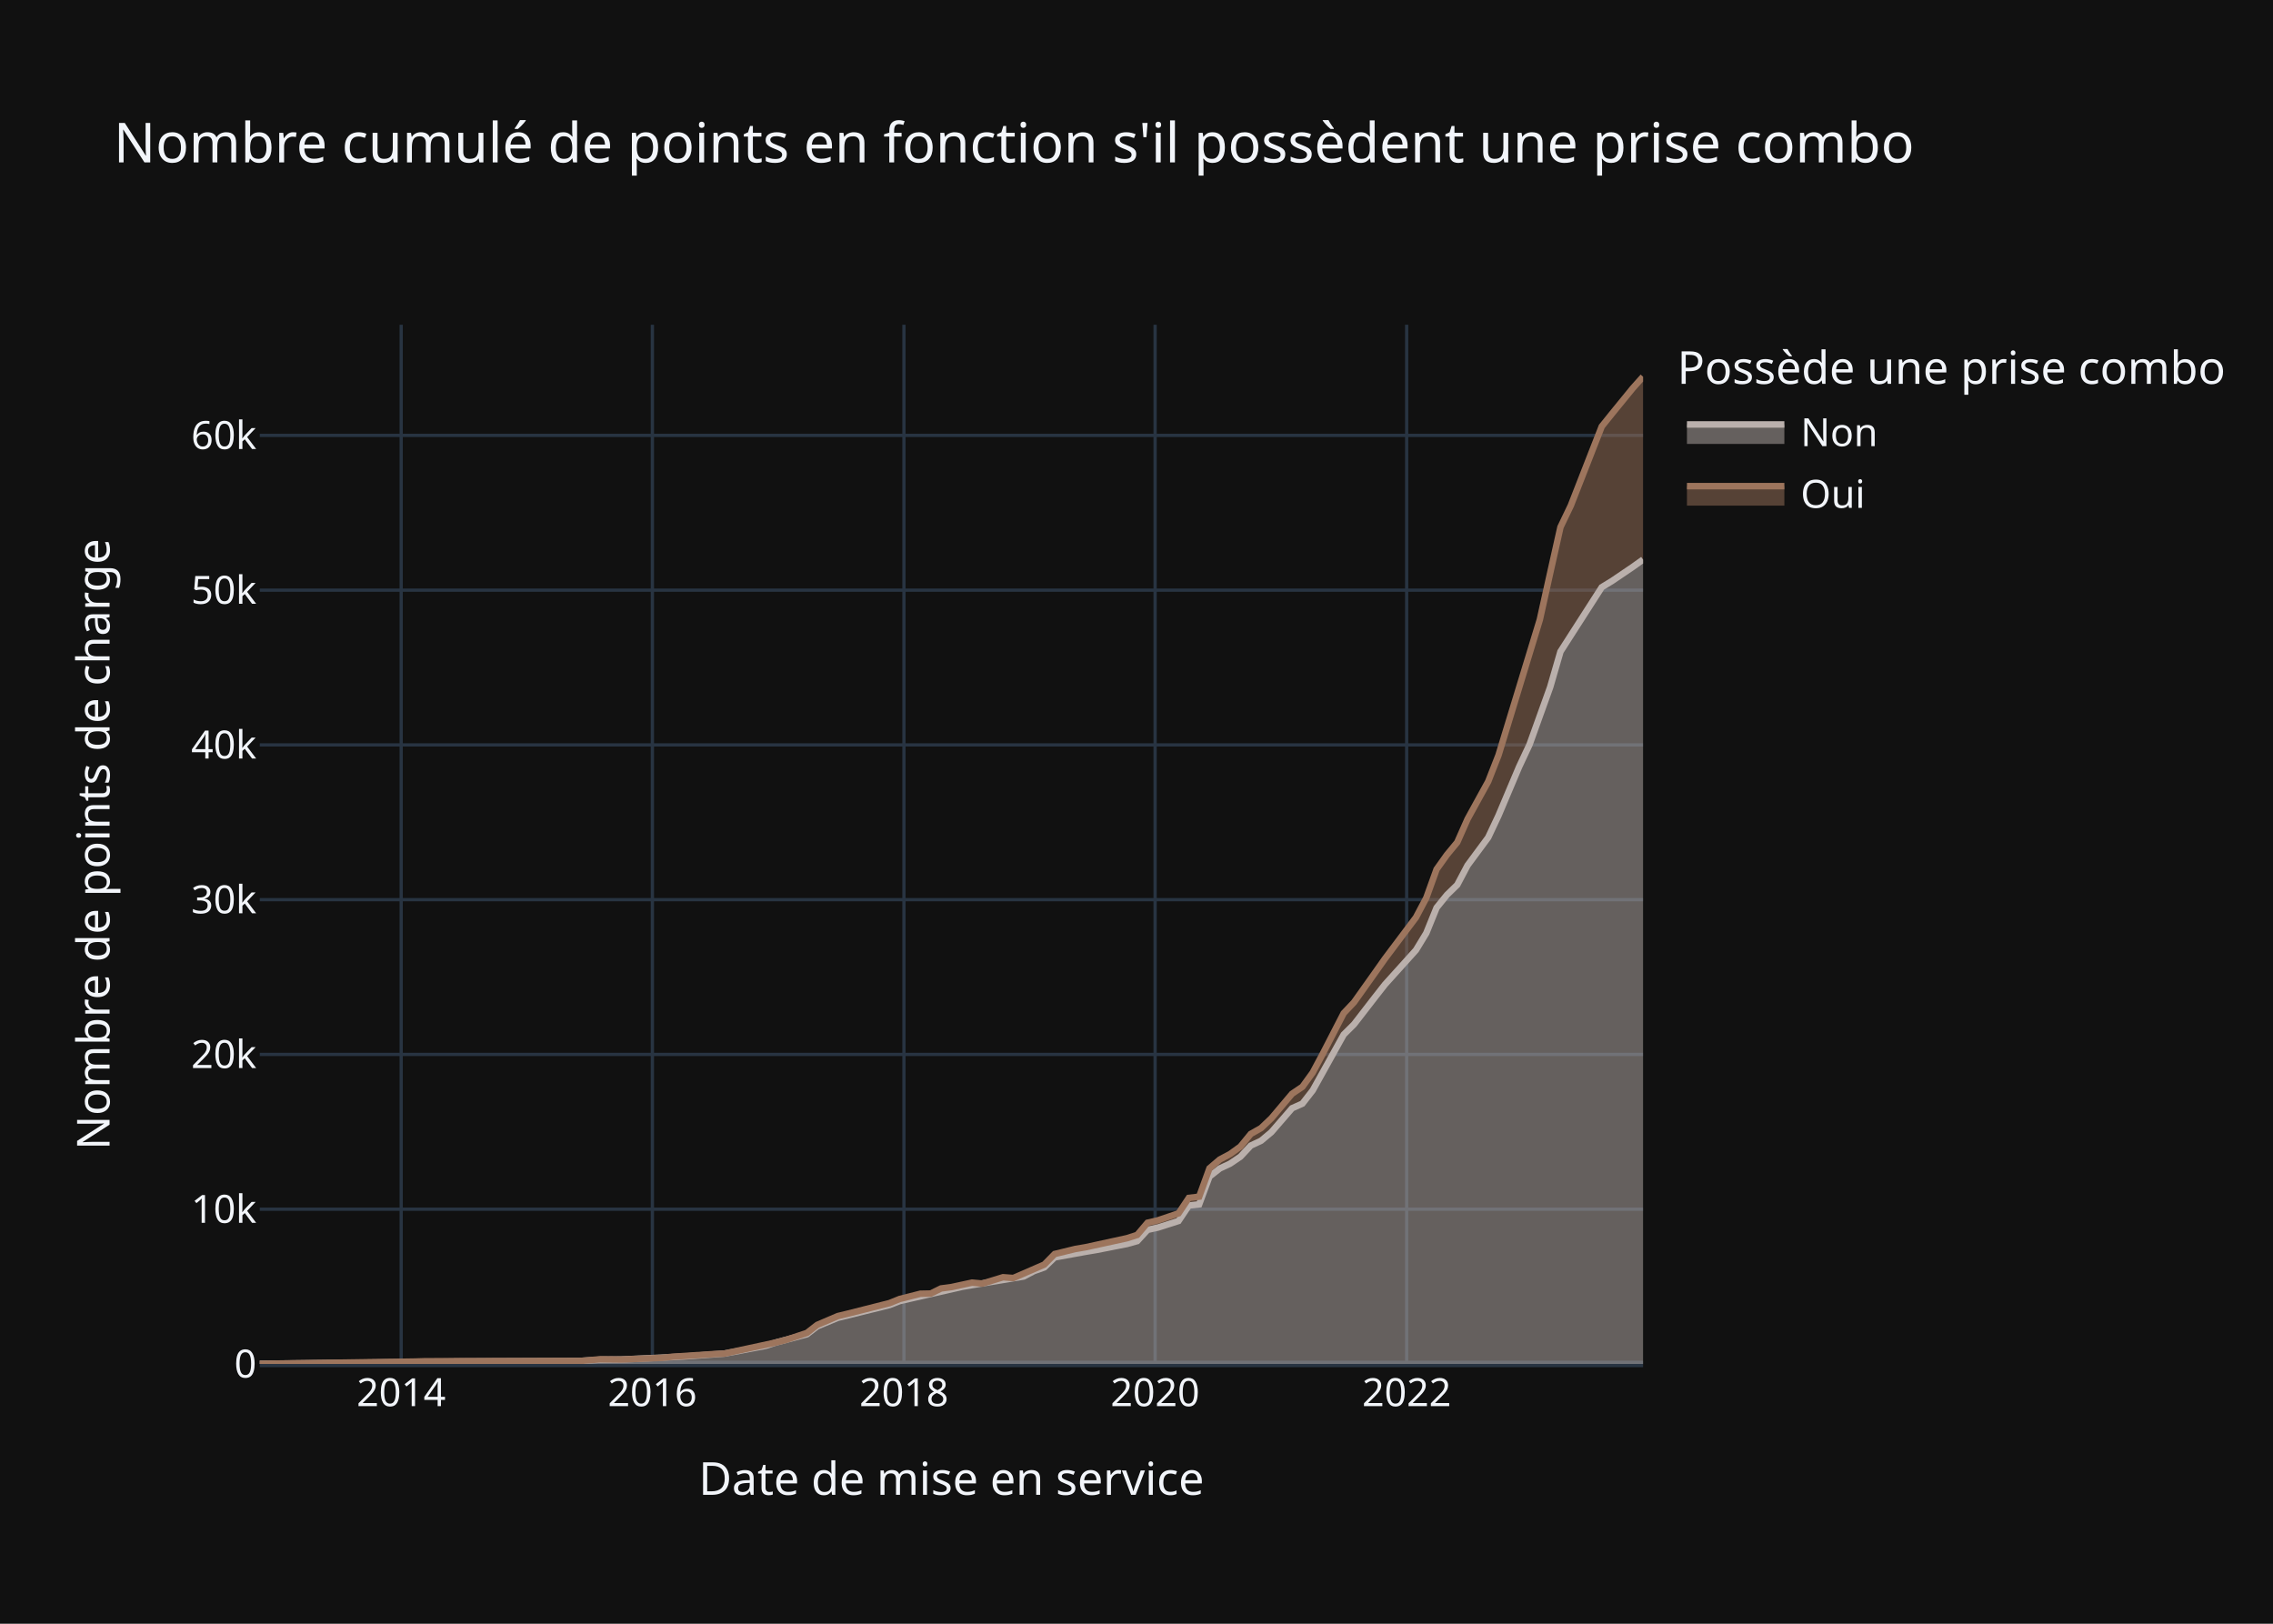
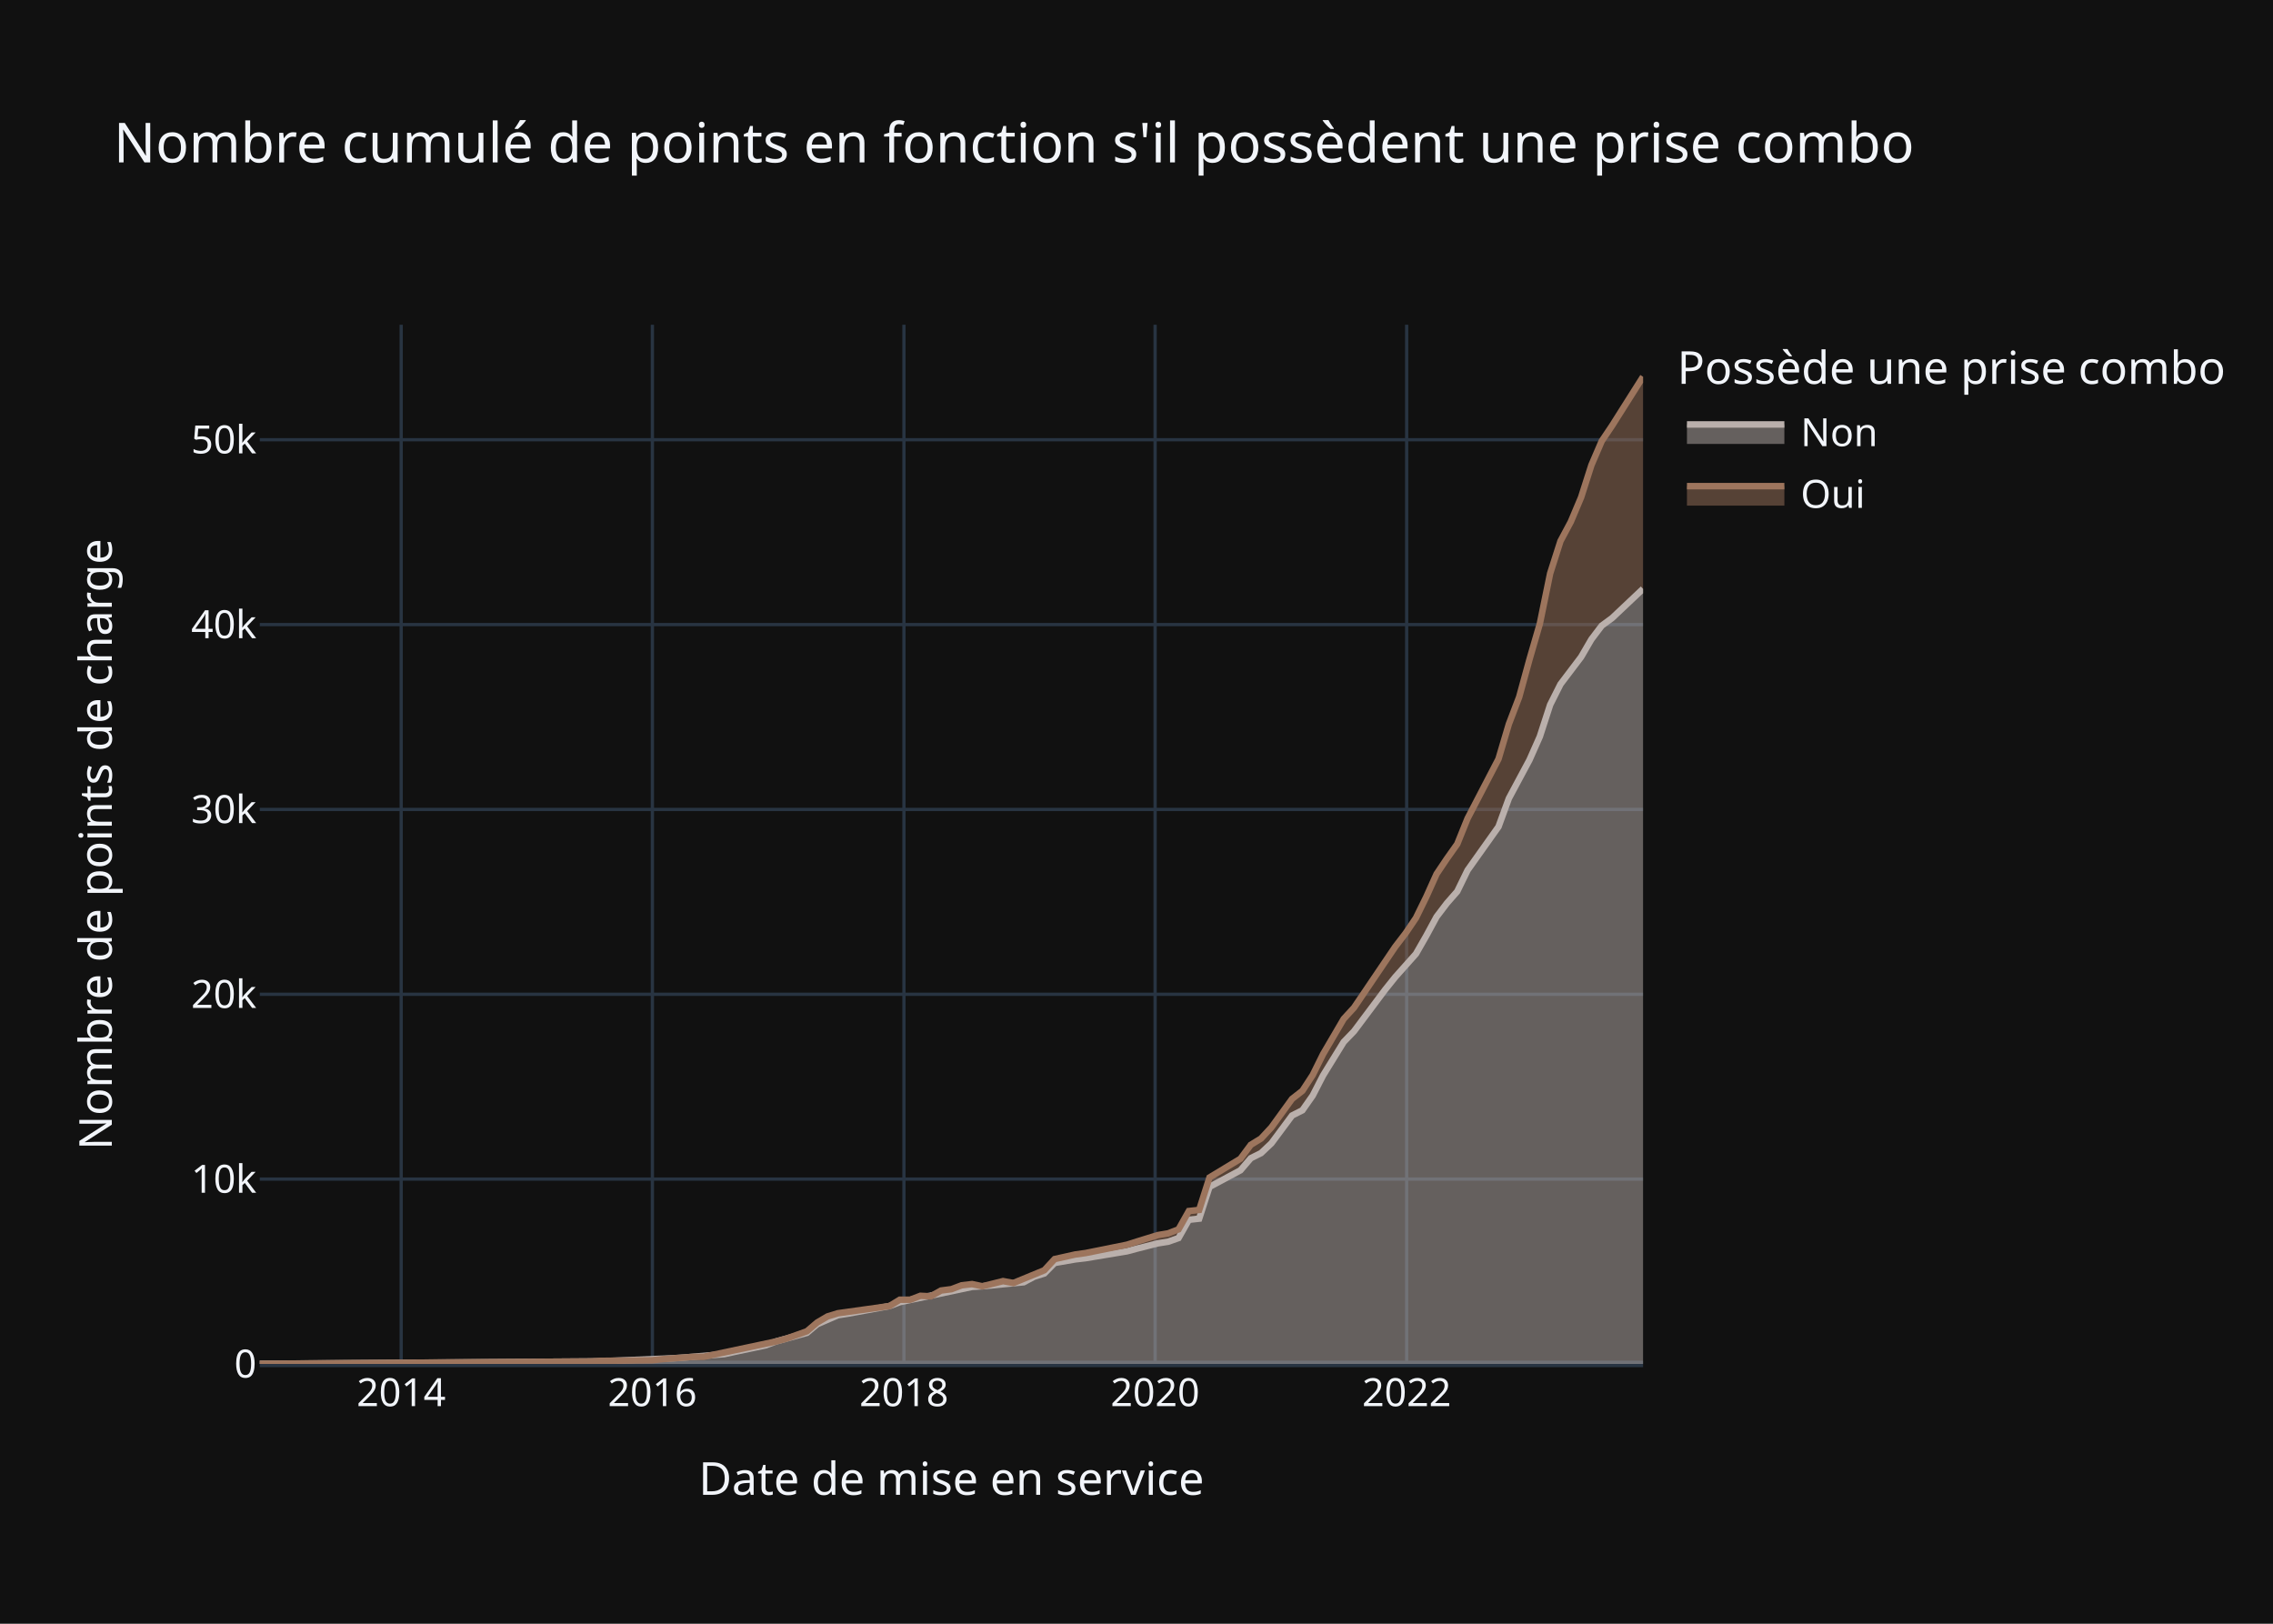
<svg xmlns="http://www.w3.org/2000/svg" class="main-svg" width="700" height="500" style="" viewBox="0 0 700 500">
  <rect x="0" y="0" width="700" height="500" style="fill: rgb(17, 17, 17); fill-opacity: 1;" />
-   <defs id="defs-9706bb">
+   <defs id="defs-64fd1c">
    <g class="clips">
-       <clipPath id="clip9706bbxyplot" class="plotclip">
+       <clipPath id="clip64fd1cxyplot" class="plotclip">
        <rect width="426" height="320" />
      </clipPath>
-       <clipPath class="axesclip" id="clip9706bbx">
+       <clipPath class="axesclip" id="clip64fd1cx">
        <rect x="80" y="0" width="426" height="500" />
      </clipPath>
-       <clipPath class="axesclip" id="clip9706bby">
+       <clipPath class="axesclip" id="clip64fd1cy">
        <rect x="0" y="100" width="700" height="320" />
      </clipPath>
-       <clipPath class="axesclip" id="clip9706bbxy">
+       <clipPath class="axesclip" id="clip64fd1cxy">
        <rect x="80" y="100" width="426" height="320" />
      </clipPath>
    </g>
    <g class="gradients" />
    <g class="patterns" />
  </defs>
  <g class="bglayer" />
  <g class="layer-below">
    <g class="imagelayer" />
    <g class="shapelayer" />
  </g>
  <g class="cartesianlayer">
    <g class="subplot xy">
      <g class="layer-subplot">
        <g class="shapelayer" />
        <g class="imagelayer" />
      </g>
      <g class="minor-gridlayer">
        <g class="x" />
        <g class="y" />
      </g>
      <g class="gridlayer">
        <g class="x">
          <path class="xgrid crisp" transform="translate(123.55,0)" d="M0,100v320" style="stroke: rgb(40, 52, 66); stroke-opacity: 1; stroke-width: 1px;" />
          <path class="xgrid crisp" transform="translate(200.91,0)" d="M0,100v320" style="stroke: rgb(40, 52, 66); stroke-opacity: 1; stroke-width: 1px;" />
          <path class="xgrid crisp" transform="translate(278.38,0)" d="M0,100v320" style="stroke: rgb(40, 52, 66); stroke-opacity: 1; stroke-width: 1px;" />
          <path class="xgrid crisp" transform="translate(355.73,0)" d="M0,100v320" style="stroke: rgb(40, 52, 66); stroke-opacity: 1; stroke-width: 1px;" />
          <path class="xgrid crisp" transform="translate(433.2,0)" d="M0,100v320" style="stroke: rgb(40, 52, 66); stroke-opacity: 1; stroke-width: 1px;" />
        </g>
        <g class="y">
-           <path class="ygrid crisp" transform="translate(0,372.35)" d="M80,0h426" style="stroke: rgb(40, 52, 66); stroke-opacity: 1; stroke-width: 1px;" />
-           <path class="ygrid crisp" transform="translate(0,324.69)" d="M80,0h426" style="stroke: rgb(40, 52, 66); stroke-opacity: 1; stroke-width: 1px;" />
-           <path class="ygrid crisp" transform="translate(0,277.04)" d="M80,0h426" style="stroke: rgb(40, 52, 66); stroke-opacity: 1; stroke-width: 1px;" />
-           <path class="ygrid crisp" transform="translate(0,229.38)" d="M80,0h426" style="stroke: rgb(40, 52, 66); stroke-opacity: 1; stroke-width: 1px;" />
-           <path class="ygrid crisp" transform="translate(0,181.73)" d="M80,0h426" style="stroke: rgb(40, 52, 66); stroke-opacity: 1; stroke-width: 1px;" />
-           <path class="ygrid crisp" transform="translate(0,134.07)" d="M80,0h426" style="stroke: rgb(40, 52, 66); stroke-opacity: 1; stroke-width: 1px;" />
+           <path class="ygrid crisp" transform="translate(0,363.08)" d="M80,0h426" style="stroke: rgb(40, 52, 66); stroke-opacity: 1; stroke-width: 1px;" />
+           <path class="ygrid crisp" transform="translate(0,306.17)" d="M80,0h426" style="stroke: rgb(40, 52, 66); stroke-opacity: 1; stroke-width: 1px;" />
+           <path class="ygrid crisp" transform="translate(0,249.25)" d="M80,0h426" style="stroke: rgb(40, 52, 66); stroke-opacity: 1; stroke-width: 1px;" />
+           <path class="ygrid crisp" transform="translate(0,192.33)" d="M80,0h426" style="stroke: rgb(40, 52, 66); stroke-opacity: 1; stroke-width: 1px;" />
+           <path class="ygrid crisp" transform="translate(0,135.41)" d="M80,0h426" style="stroke: rgb(40, 52, 66); stroke-opacity: 1; stroke-width: 1px;" />
        </g>
      </g>
      <g class="zerolinelayer">
        <path class="yzl zl crisp" transform="translate(0,420)" d="M80,0h426" style="stroke: rgb(40, 52, 66); stroke-opacity: 1; stroke-width: 2px;" />
      </g>
      <path class="xlines-below" />
      <path class="ylines-below" />
      <g class="overlines-below" />
      <g class="xaxislayer-below" />
      <g class="yaxislayer-below" />
      <g class="overaxes-below" />
-       <g class="plot" transform="translate(80,100)" clip-path="url(#clip9706bbxyplot)">
+       <g class="plot" transform="translate(80,100)" clip-path="url(#clip64fd1cxyplot)">
        <g class="scatterlayer mlayer">
-           <g class="trace scatter tracecdb469" style="stroke-miterlimit: 2;">
+           <g class="trace scatter trace7d6c8c" style="stroke-miterlimit: 2;">
            <g class="fills">
              <g>
-                 <path class="js-fill" d="M426,320L0,320L0,319.96L63.58,319.23L98.55,319.09L104.91,318.68L111.27,318.63L127.16,317.89L130.34,317.73L143.06,316.81L146.24,316.23L155.78,314.42L158.96,313.39L168.49,310.86L171.67,308.42L178.03,305.78L181.21,305.02L193.93,301.86L197.1,300.63L216.18,296.27L219.36,295.72L235.25,293.07L238.43,291.4L241.61,290.27L244.79,287.19L254.33,285.46L257.51,284.93L267.04,283.06L270.22,282.17L273.4,278.71L276.58,278.01L282.94,275.98L286.12,271.22L289.3,270.85L292.48,262.29L295.66,259.8L298.84,258.31L302.01,256.17L305.19,252.76L308.37,251.27L311.55,248.61L317.91,241.26L321.09,239.84L324.27,235.76L327.45,230.04L333.81,218.58L336.99,215.42L343.34,207.21L346.52,203.15L356.06,192.57L359.24,187.34L362.42,179.51L365.6,175.57L368.78,172.47L371.96,166.46L378.31,157.88L381.49,151.12L387.85,136.08L391.03,129.3L397.39,111.61L400.57,100.64L413.28,80.83L416.46,78.89L422.82,74.58L426,72.31" style="fill: rgb(186, 176, 172); fill-opacity: 0.5; stroke-width: 0;" />
+                 <path class="js-fill" d="M426,320L0,320L0,319.95L101.73,319.23L104.91,319.19L127.16,318.25L130.34,318.05L143.06,316.97L146.24,316.28L155.78,314.27L158.96,313.08L168.49,310.43L171.67,307.76L178.03,305L181.21,304.5L193.93,302.17L197.1,300.97L219.36,296.27L222.54,296.08L235.25,294.84L238.43,293.15L241.61,292.14L244.79,288.9L251.15,287.8L254.33,287.43L267.04,285.32L270.22,284.47L276.58,282.86L279.76,282.36L282.94,281.24L286.12,275.61L289.3,275.26L292.48,265.48L302.01,260.37L305.19,256.65L308.37,255.06L311.55,252.05L317.91,243.5L321.09,241.89L324.27,237.36L327.45,231.17L333.81,220.85L336.99,217.55L346.52,204.82L349.7,200.85L356.06,193.72L359.24,188.16L362.42,182.3L365.6,178.12L368.78,174.49L371.96,167.97L381.49,154.56L384.67,145.86L391.03,133.99L394.21,126.82L397.39,117.02L400.57,110.69L406.93,102.3L410.1,96.86L413.28,92.66L416.46,90.33L426,81.32" style="fill: rgb(186, 176, 172); fill-opacity: 0.5; stroke-width: 0;" />
              </g>
              <g>
-                 <path class="js-fill" d="M0,319.96L47.69,319.27L50.87,319.17L63.58,319.13L98.55,319.09L104.91,318.56L111.27,318.63L123.99,318.12L127.16,317.77L139.88,316.96L143.06,316.81L158.96,313.39L162.13,312.56L168.49,310.46L171.67,307.98L178.03,305.26L181.21,304.49L193.93,301.27L197.1,299.99L203.46,298.38L206.64,298.32L209.82,296.75L213,296.33L219.36,294.96L222.54,295.25L228.9,293.3L232.07,293.54L241.61,289.39L244.79,286.15L251.15,284.6L254.33,284.06L267.04,281.29L270.22,280.27L273.4,276.52L276.58,275.78L282.94,273.63L286.12,268.87L289.3,268.49L292.48,259.75L295.66,257.04L298.84,255.35L302.01,253.06L305.19,249.17L308.37,247.37L311.55,244.34L317.91,236.8L321.09,234.66L324.27,230.28L327.45,224.33L333.81,211.99L336.99,208.63L343.34,199.7L346.52,195.2L356.06,182.5L359.24,176.5L362.42,167.68L365.6,163.22L368.78,159.37L371.96,152.2L378.31,140.66L381.49,132.54L394.21,90.83L397.39,76.49L400.57,62.31L403.75,55.68L413.28,31.31L416.46,27.36L422.82,19.56L426,16L426,72.31L422.82,74.58L416.46,78.89L413.28,80.83L400.57,100.64L397.39,111.61L391.03,129.3L387.85,136.08L381.49,151.12L378.31,157.88L371.96,166.46L368.78,172.47L365.6,175.57L362.42,179.51L359.24,187.34L356.06,192.57L346.52,203.15L343.34,207.21L336.99,215.42L333.81,218.58L327.45,230.04L324.27,235.76L321.09,239.84L317.91,241.26L311.55,248.61L308.37,251.27L305.19,252.76L302.01,256.17L298.84,258.31L295.66,259.8L292.48,262.29L289.3,270.85L286.12,271.22L282.94,275.98L276.58,278.01L273.4,278.71L270.22,282.17L267.04,283.06L257.51,284.93L254.33,285.46L244.79,287.19L241.61,290.27L238.43,291.4L235.25,293.07L219.36,295.72L216.18,296.27L197.1,300.63L193.93,301.86L181.21,305.02L178.03,305.78L171.67,308.42L168.49,310.86L158.96,313.39L155.78,314.42L146.24,316.23L143.06,316.81L130.34,317.73L127.16,317.89L111.27,318.63L104.91,318.68L98.55,319.09L63.58,319.23L0,319.96Z" style="fill: rgb(157, 117, 93); fill-opacity: 0.5; stroke-width: 0;" />
+                 <path class="js-fill" d="M0,319.95L101.73,319.23L104.91,319.05L120.81,318.87L123.99,318.52L133.52,317.81L136.7,317.79L158.96,313.08L162.13,312.21L168.49,309.95L171.67,307.24L174.85,305.37L178.03,304.39L193.93,302.17L197.1,300.23L200.28,300.23L203.46,299.02L206.64,299.17L209.82,297.39L213,296.98L216.18,295.78L219.36,295.41L222.54,296.08L228.9,294.49L232.07,295.08L241.61,291.15L244.79,287.71L251.15,286.29L254.33,285.85L267.04,283.29L270.22,282.28L276.58,280.32L279.76,279.79L282.94,278.56L286.12,272.92L289.3,272.57L292.48,262.58L302.01,256.82L305.19,252.53L308.37,250.58L311.55,247.15L317.91,238.38L321.09,235.9L324.27,231.03L327.45,224.61L333.81,213.75L336.99,210.29L349.7,191.51L352.88,187.37L356.06,182.66L359.24,176.18L362.42,169.12L365.6,164.39L368.78,159.9L371.96,152.03L381.49,133.7L384.67,122.98L387.85,114.64L391.03,103.04L394.21,92.08L397.39,76.57L400.57,66.62L403.75,60.67L406.93,53.13L410.1,43.21L413.28,35.81L416.46,31.08L426,16L426,81.32L416.46,90.33L413.28,92.66L410.1,96.86L406.93,102.3L400.57,110.69L397.39,117.02L394.21,126.82L391.03,133.99L384.67,145.86L381.49,154.56L371.96,167.97L368.78,174.49L365.6,178.12L362.42,182.3L359.24,188.16L356.06,193.72L349.7,200.85L346.52,204.82L336.99,217.55L333.81,220.85L327.45,231.17L324.27,237.36L321.09,241.89L317.91,243.5L311.55,252.05L308.37,255.06L305.19,256.65L302.01,260.37L292.48,265.48L289.3,275.26L286.12,275.61L282.94,281.24L279.76,282.36L276.58,282.86L270.22,284.47L267.04,285.32L254.33,287.43L251.15,287.8L244.79,288.9L241.61,292.14L238.43,293.15L235.25,294.84L222.54,296.08L219.36,296.27L197.1,300.97L193.93,302.17L181.21,304.5L178.03,305L171.67,307.76L168.49,310.43L158.96,313.08L155.78,314.27L146.24,316.28L143.06,316.97L130.34,318.05L127.16,318.25L104.91,319.19L101.73,319.23L0,319.95Z" style="fill: rgb(157, 117, 93); fill-opacity: 0.5; stroke-width: 0;" />
              </g>
            </g>
            <g class="errorbars" />
            <g class="lines">
-               <path class="js-line" d="M0,319.96L63.58,319.23L98.55,319.09L104.91,318.68L111.27,318.63L127.16,317.89L130.34,317.73L143.06,316.81L146.24,316.23L155.78,314.42L158.96,313.39L168.49,310.86L171.67,308.42L178.03,305.78L181.21,305.02L193.93,301.86L197.1,300.63L216.18,296.27L219.36,295.72L235.25,293.07L238.43,291.4L241.61,290.27L244.79,287.19L254.33,285.46L257.51,284.93L267.04,283.06L270.22,282.17L273.4,278.71L276.58,278.01L282.94,275.98L286.12,271.22L289.3,270.85L292.48,262.29L295.66,259.8L298.84,258.31L302.01,256.17L305.19,252.76L308.37,251.27L311.55,248.61L317.91,241.26L321.09,239.84L324.27,235.76L327.45,230.04L333.81,218.58L336.99,215.42L343.34,207.21L346.52,203.15L356.06,192.57L359.24,187.34L362.42,179.51L365.6,175.57L368.78,172.47L371.96,166.46L378.31,157.88L381.49,151.12L387.85,136.08L391.03,129.3L397.39,111.61L400.57,100.64L413.28,80.83L416.46,78.89L422.82,74.58L426,72.31" style="vector-effect: none; fill: none; stroke: rgb(186, 176, 172); stroke-opacity: 1; stroke-width: 2px; opacity: 1;" />
+               <path class="js-line" d="M0,319.95L101.73,319.23L104.91,319.19L127.16,318.25L130.34,318.05L143.06,316.97L146.24,316.28L155.78,314.27L158.96,313.08L168.49,310.43L171.67,307.76L178.03,305L181.21,304.5L193.93,302.17L197.1,300.97L219.36,296.27L222.54,296.08L235.25,294.84L238.43,293.15L241.61,292.14L244.79,288.9L251.15,287.8L254.33,287.43L267.04,285.32L270.22,284.47L276.58,282.86L279.76,282.36L282.94,281.24L286.12,275.61L289.3,275.26L292.48,265.48L302.01,260.37L305.19,256.65L308.37,255.06L311.55,252.05L317.91,243.5L321.09,241.89L324.27,237.36L327.45,231.17L333.81,220.85L336.99,217.55L346.52,204.82L349.7,200.85L356.06,193.72L359.24,188.16L362.42,182.3L365.6,178.12L368.78,174.49L371.96,167.97L381.49,154.56L384.67,145.86L391.03,133.99L394.21,126.82L397.39,117.02L400.57,110.69L406.93,102.3L410.1,96.86L413.28,92.66L416.46,90.33L426,81.32" style="vector-effect: none; fill: none; stroke: rgb(186, 176, 172); stroke-opacity: 1; stroke-width: 2px; opacity: 1;" />
            </g>
            <g class="points" />
            <g class="text" />
          </g>
-           <g class="trace scatter traced06046" style="stroke-miterlimit: 2;">
+           <g class="trace scatter tracebdbe19" style="stroke-miterlimit: 2;">
            <g class="fills" />
            <g class="errorbars" />
            <g class="lines">
-               <path class="js-line" d="M0,319.96L47.69,319.27L50.87,319.17L63.58,319.13L98.55,319.09L104.91,318.56L111.27,318.63L123.99,318.12L127.16,317.77L139.88,316.96L143.06,316.81L158.96,313.39L162.13,312.56L168.49,310.46L171.67,307.98L178.03,305.26L181.21,304.49L193.93,301.27L197.1,299.99L203.46,298.38L206.64,298.32L209.82,296.75L213,296.33L219.36,294.96L222.54,295.25L228.9,293.3L232.07,293.54L241.61,289.39L244.79,286.15L251.15,284.6L254.33,284.06L267.04,281.29L270.22,280.27L273.4,276.52L276.58,275.78L282.94,273.63L286.12,268.87L289.3,268.49L292.48,259.75L295.66,257.04L298.84,255.35L302.01,253.06L305.19,249.17L308.37,247.37L311.55,244.34L317.91,236.8L321.09,234.66L324.27,230.28L327.45,224.33L333.81,211.99L336.99,208.63L343.34,199.7L346.52,195.2L356.06,182.5L359.24,176.5L362.42,167.68L365.6,163.22L368.78,159.37L371.96,152.2L378.31,140.66L381.49,132.54L394.21,90.83L397.39,76.49L400.57,62.31L403.75,55.68L413.28,31.31L416.46,27.36L422.82,19.56L426,16" style="vector-effect: none; fill: none; stroke: rgb(157, 117, 93); stroke-opacity: 1; stroke-width: 2px; opacity: 1;" />
+               <path class="js-line" d="M0,319.95L101.73,319.23L104.91,319.05L120.81,318.87L123.99,318.52L133.52,317.81L136.7,317.79L158.96,313.08L162.13,312.21L168.49,309.95L171.67,307.24L174.85,305.37L178.03,304.39L193.93,302.17L197.1,300.23L200.28,300.23L203.46,299.02L206.64,299.17L209.82,297.39L213,296.98L216.18,295.78L219.36,295.41L222.54,296.08L228.9,294.49L232.07,295.08L241.61,291.15L244.79,287.71L251.15,286.29L254.33,285.85L267.04,283.29L270.22,282.28L276.58,280.32L279.76,279.79L282.94,278.56L286.12,272.92L289.3,272.57L292.48,262.58L302.01,256.82L305.19,252.53L308.37,250.58L311.55,247.15L317.91,238.38L321.09,235.9L324.27,231.03L327.45,224.61L333.81,213.75L336.99,210.29L349.7,191.51L352.88,187.37L356.06,182.66L359.24,176.18L362.42,169.12L365.6,164.39L368.78,159.9L371.96,152.03L381.49,133.7L384.67,122.98L387.85,114.64L391.03,103.04L394.21,92.08L397.39,76.57L400.57,66.62L403.75,60.67L406.93,53.13L410.1,43.21L413.28,35.81L416.46,31.08L426,16" style="vector-effect: none; fill: none; stroke: rgb(157, 117, 93); stroke-opacity: 1; stroke-width: 2px; opacity: 1;" />
            </g>
            <g class="points" />
            <g class="text" />
          </g>
        </g>
      </g>
      <g class="overplot" />
      <path class="xlines-above crisp" d="M0,0" style="fill: none;" />
      <path class="ylines-above crisp" d="M0,0" style="fill: none;" />
      <g class="overlines-above" />
      <g class="xaxislayer-above">
        <g class="xtick">
          <text text-anchor="middle" x="0" y="433" transform="translate(123.55,0)" style="font-family: Raleway; font-size: 12px; fill: rgb(242, 245, 250); fill-opacity: 1; white-space: pre; opacity: 1;">2014</text>
        </g>
        <g class="xtick">
          <text text-anchor="middle" x="0" y="433" style="font-family: Raleway; font-size: 12px; fill: rgb(242, 245, 250); fill-opacity: 1; white-space: pre; opacity: 1;" transform="translate(200.91,0)">2016</text>
        </g>
        <g class="xtick">
          <text text-anchor="middle" x="0" y="433" style="font-family: Raleway; font-size: 12px; fill: rgb(242, 245, 250); fill-opacity: 1; white-space: pre; opacity: 1;" transform="translate(278.38,0)">2018</text>
        </g>
        <g class="xtick">
          <text text-anchor="middle" x="0" y="433" style="font-family: Raleway; font-size: 12px; fill: rgb(242, 245, 250); fill-opacity: 1; white-space: pre; opacity: 1;" transform="translate(355.73,0)">2020</text>
        </g>
        <g class="xtick">
          <text text-anchor="middle" x="0" y="433" style="font-family: Raleway; font-size: 12px; fill: rgb(242, 245, 250); fill-opacity: 1; white-space: pre; opacity: 1;" transform="translate(433.2,0)">2022</text>
        </g>
      </g>
      <g class="yaxislayer-above">
        <g class="ytick">
          <text text-anchor="end" x="79" y="4.2" transform="translate(0,420)" style="font-family: Raleway; font-size: 12px; fill: rgb(242, 245, 250); fill-opacity: 1; white-space: pre; opacity: 1;">0</text>
        </g>
        <g class="ytick">
-           <text text-anchor="end" x="79" y="4.2" style="font-family: Raleway; font-size: 12px; fill: rgb(242, 245, 250); fill-opacity: 1; white-space: pre; opacity: 1;" transform="translate(0,372.35)">10k</text>
-         </g>
-         <g class="ytick">
-           <text text-anchor="end" x="79" y="4.2" style="font-family: Raleway; font-size: 12px; fill: rgb(242, 245, 250); fill-opacity: 1; white-space: pre; opacity: 1;" transform="translate(0,324.69)">20k</text>
-         </g>
-         <g class="ytick">
-           <text text-anchor="end" x="79" y="4.2" style="font-family: Raleway; font-size: 12px; fill: rgb(242, 245, 250); fill-opacity: 1; white-space: pre; opacity: 1;" transform="translate(0,277.04)">30k</text>
-         </g>
-         <g class="ytick">
-           <text text-anchor="end" x="79" y="4.2" style="font-family: Raleway; font-size: 12px; fill: rgb(242, 245, 250); fill-opacity: 1; white-space: pre; opacity: 1;" transform="translate(0,229.38)">40k</text>
-         </g>
-         <g class="ytick">
-           <text text-anchor="end" x="79" y="4.2" style="font-family: Raleway; font-size: 12px; fill: rgb(242, 245, 250); fill-opacity: 1; white-space: pre; opacity: 1;" transform="translate(0,181.73)">50k</text>
-         </g>
-         <g class="ytick">
-           <text text-anchor="end" x="79" y="4.2" style="font-family: Raleway; font-size: 12px; fill: rgb(242, 245, 250); fill-opacity: 1; white-space: pre; opacity: 1;" transform="translate(0,134.07)">60k</text>
+           <text text-anchor="end" x="79" y="4.2" style="font-family: Raleway; font-size: 12px; fill: rgb(242, 245, 250); fill-opacity: 1; white-space: pre; opacity: 1;" transform="translate(0,363.08)">10k</text>
+         </g>
+         <g class="ytick">
+           <text text-anchor="end" x="79" y="4.2" style="font-family: Raleway; font-size: 12px; fill: rgb(242, 245, 250); fill-opacity: 1; white-space: pre; opacity: 1;" transform="translate(0,306.17)">20k</text>
+         </g>
+         <g class="ytick">
+           <text text-anchor="end" x="79" y="4.2" style="font-family: Raleway; font-size: 12px; fill: rgb(242, 245, 250); fill-opacity: 1; white-space: pre; opacity: 1;" transform="translate(0,249.25)">30k</text>
+         </g>
+         <g class="ytick">
+           <text text-anchor="end" x="79" y="4.2" style="font-family: Raleway; font-size: 12px; fill: rgb(242, 245, 250); fill-opacity: 1; white-space: pre; opacity: 1;" transform="translate(0,192.33)">40k</text>
+         </g>
+         <g class="ytick">
+           <text text-anchor="end" x="79" y="4.2" style="font-family: Raleway; font-size: 12px; fill: rgb(242, 245, 250); fill-opacity: 1; white-space: pre; opacity: 1;" transform="translate(0,135.41)">50k</text>
        </g>
      </g>
      <g class="overaxes-above" />
    </g>
  </g>
  <g class="polarlayer" />
  <g class="smithlayer" />
  <g class="ternarylayer" />
  <g class="geolayer" />
  <g class="funnelarealayer" />
  <g class="pielayer" />
  <g class="iciclelayer" />
  <g class="treemaplayer" />
  <g class="sunburstlayer" />
  <g class="glimages" />
-   <defs id="topdefs-9706bb">
+   <defs id="topdefs-64fd1c">
    <g class="clips" />
-     <clipPath id="legend9706bb">
+     <clipPath id="legend64fd1c">
      <rect width="173" height="67" x="0" y="0" />
    </clipPath>
  </defs>
  <g class="layer-above">
    <g class="imagelayer" />
    <g class="shapelayer" />
  </g>
  <g class="infolayer">
    <g class="legend" pointer-events="all" transform="translate(514.52,100)">
-       <rect class="bg" shape-rendering="crispEdges" width="173" height="67" x="0" y="0" style="stroke: rgb(68, 68, 68); stroke-opacity: 1; fill: rgb(17, 17, 17); fill-opacity: 1; stroke-width: 0px;" />
-       <g class="scrollbox" transform="" clip-path="url(#legend9706bb)">
+       <rect class="bg" shape-rendering="crispEdges" style="stroke: rgb(68, 68, 68); stroke-opacity: 1; fill: rgb(17, 17, 17); fill-opacity: 1; stroke-width: 0px;" width="173" height="67" x="0" y="0" />
+       <g class="scrollbox" transform="" clip-path="url(#legend64fd1c)">
        <text class="legendtitletext" text-anchor="start" x="2" y="18.2" style="font-family: Raleway; font-size: 14px; fill: rgb(242, 245, 250); fill-opacity: 1; white-space: pre;">Possède une prise combo</text>
        <g class="groups" transform="">
          <g class="traces" transform="translate(0,32.7)" style="opacity: 1;">
            <text class="legendtext" text-anchor="start" x="40" y="4.68" style="font-family: Raleway; font-size: 12px; fill: rgb(242, 245, 250); fill-opacity: 1; white-space: pre;">Non</text>
            <g class="layers">
              <g class="legendfill">
                <path class="js-fill" d="M5,-2h30v6h-30z" style="stroke-width: 0; fill: rgb(186, 176, 172); fill-opacity: 0.5;" />
              </g>
              <g class="legendlines">
                <path class="js-line" d="M5,-2h30" style="fill: none; stroke: rgb(186, 176, 172); stroke-opacity: 1; stroke-width: 2px;" />
              </g>
              <g class="legendsymbols">
                <g class="legendpoints" />
              </g>
            </g>
            <rect class="legendtoggle" x="0" y="-9.5" width="63.312" height="19" style="fill: rgb(0, 0, 0); fill-opacity: 0;" />
          </g>
        </g>
        <g class="groups" transform="">
          <g class="traces" transform="translate(0,51.7)" style="opacity: 1;">
            <text class="legendtext" text-anchor="start" x="40" y="4.68" style="font-family: Raleway; font-size: 12px; fill: rgb(242, 245, 250); fill-opacity: 1; white-space: pre;">Oui</text>
            <g class="layers">
              <g class="legendfill">
                <path class="js-fill" d="M5,-2h30v6h-30z" style="stroke-width: 0; fill: rgb(157, 117, 93); fill-opacity: 0.5;" />
              </g>
              <g class="legendlines">
                <path class="js-line" d="M5,-2h30" style="fill: none; stroke: rgb(157, 117, 93); stroke-opacity: 1; stroke-width: 2px;" />
              </g>
              <g class="legendsymbols">
                <g class="legendpoints" />
              </g>
            </g>
            <rect class="legendtoggle" x="0" y="-9.5" width="63.312" height="19" style="fill: rgb(0, 0, 0); fill-opacity: 0;" />
          </g>
        </g>
      </g>
      <rect class="scrollbar" rx="20" ry="3" width="0" height="0" x="0" y="0" style="fill: rgb(128, 139, 164); fill-opacity: 1;" />
    </g>
    <g class="g-gtitle">
      <text class="gtitle" x="35" y="50" text-anchor="start" dy="0em" style="font-family: Raleway; font-size: 17px; fill: rgb(242, 245, 250); opacity: 1; font-weight: normal; white-space: pre;">Nombre cumulé de points en fonction s'il possèdent une prise combo</text>
    </g>
    <g class="g-xtitle">
      <text class="xtitle" x="293" y="460.3" text-anchor="middle" style="font-family: Raleway; font-size: 14px; fill: rgb(242, 245, 250); opacity: 1; font-weight: normal; white-space: pre;">Date de mise en service</text>
    </g>
    <g class="g-ytitle">
-       <text class="ytitle" transform="rotate(-90,33.74688,260)" x="33.747" y="260" text-anchor="middle" style="font-family: Raleway; font-size: 14px; fill: rgb(242, 245, 250); opacity: 1; font-weight: normal; white-space: pre;">Nombre de points de charge</text>
+       <text class="ytitle" transform="rotate(-90,34.43438,260)" x="34.434" y="260" text-anchor="middle" style="font-family: Raleway; font-size: 14px; fill: rgb(242, 245, 250); opacity: 1; font-weight: normal; white-space: pre;">Nombre de points de charge</text>
    </g>
  </g>
</svg>
